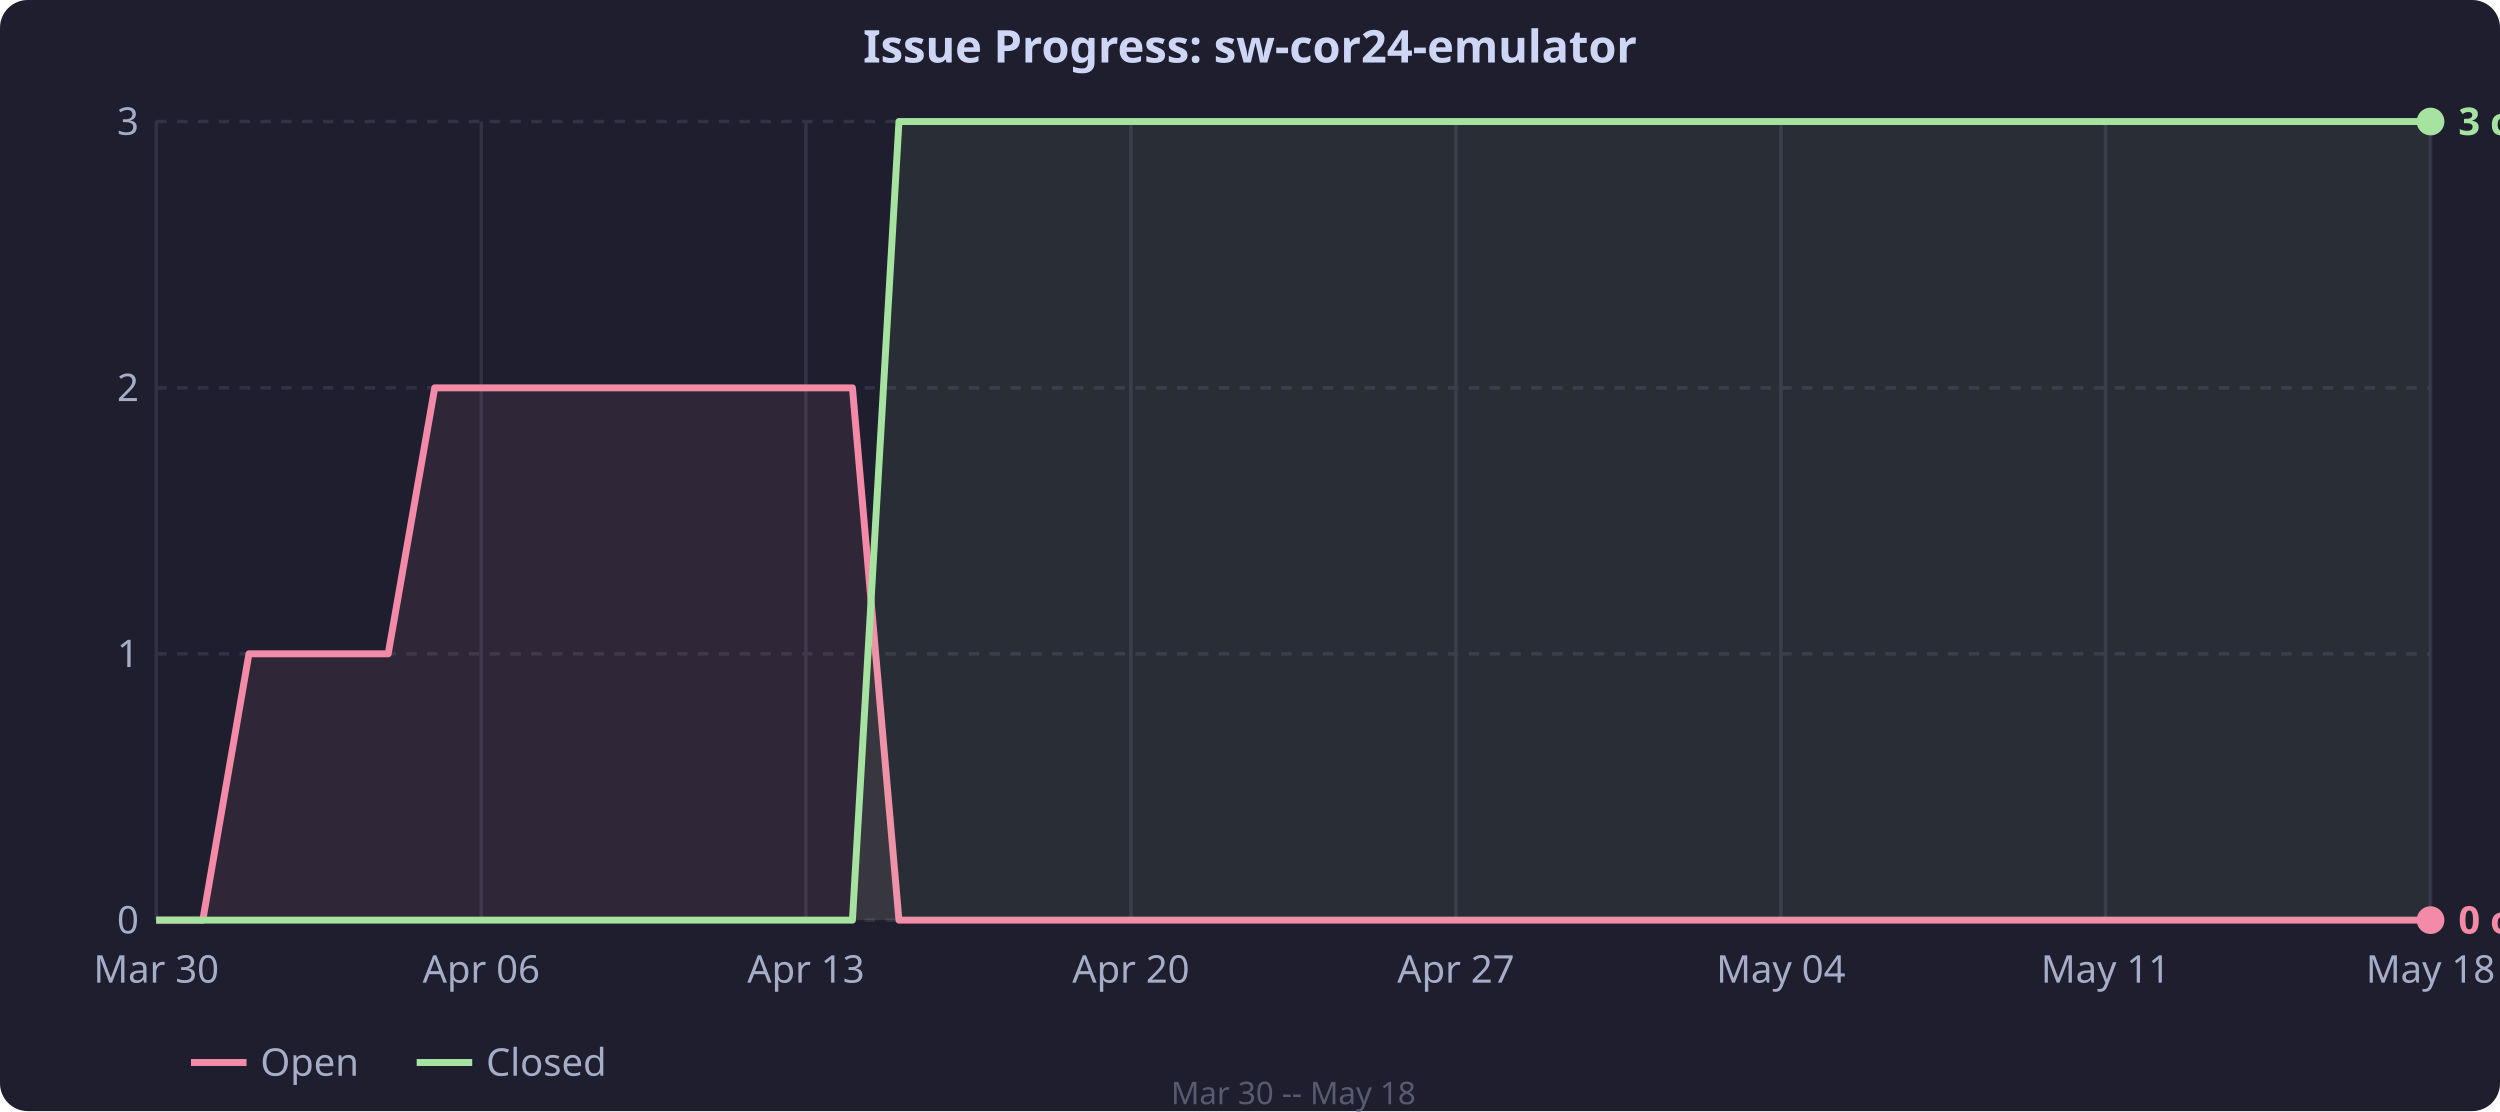
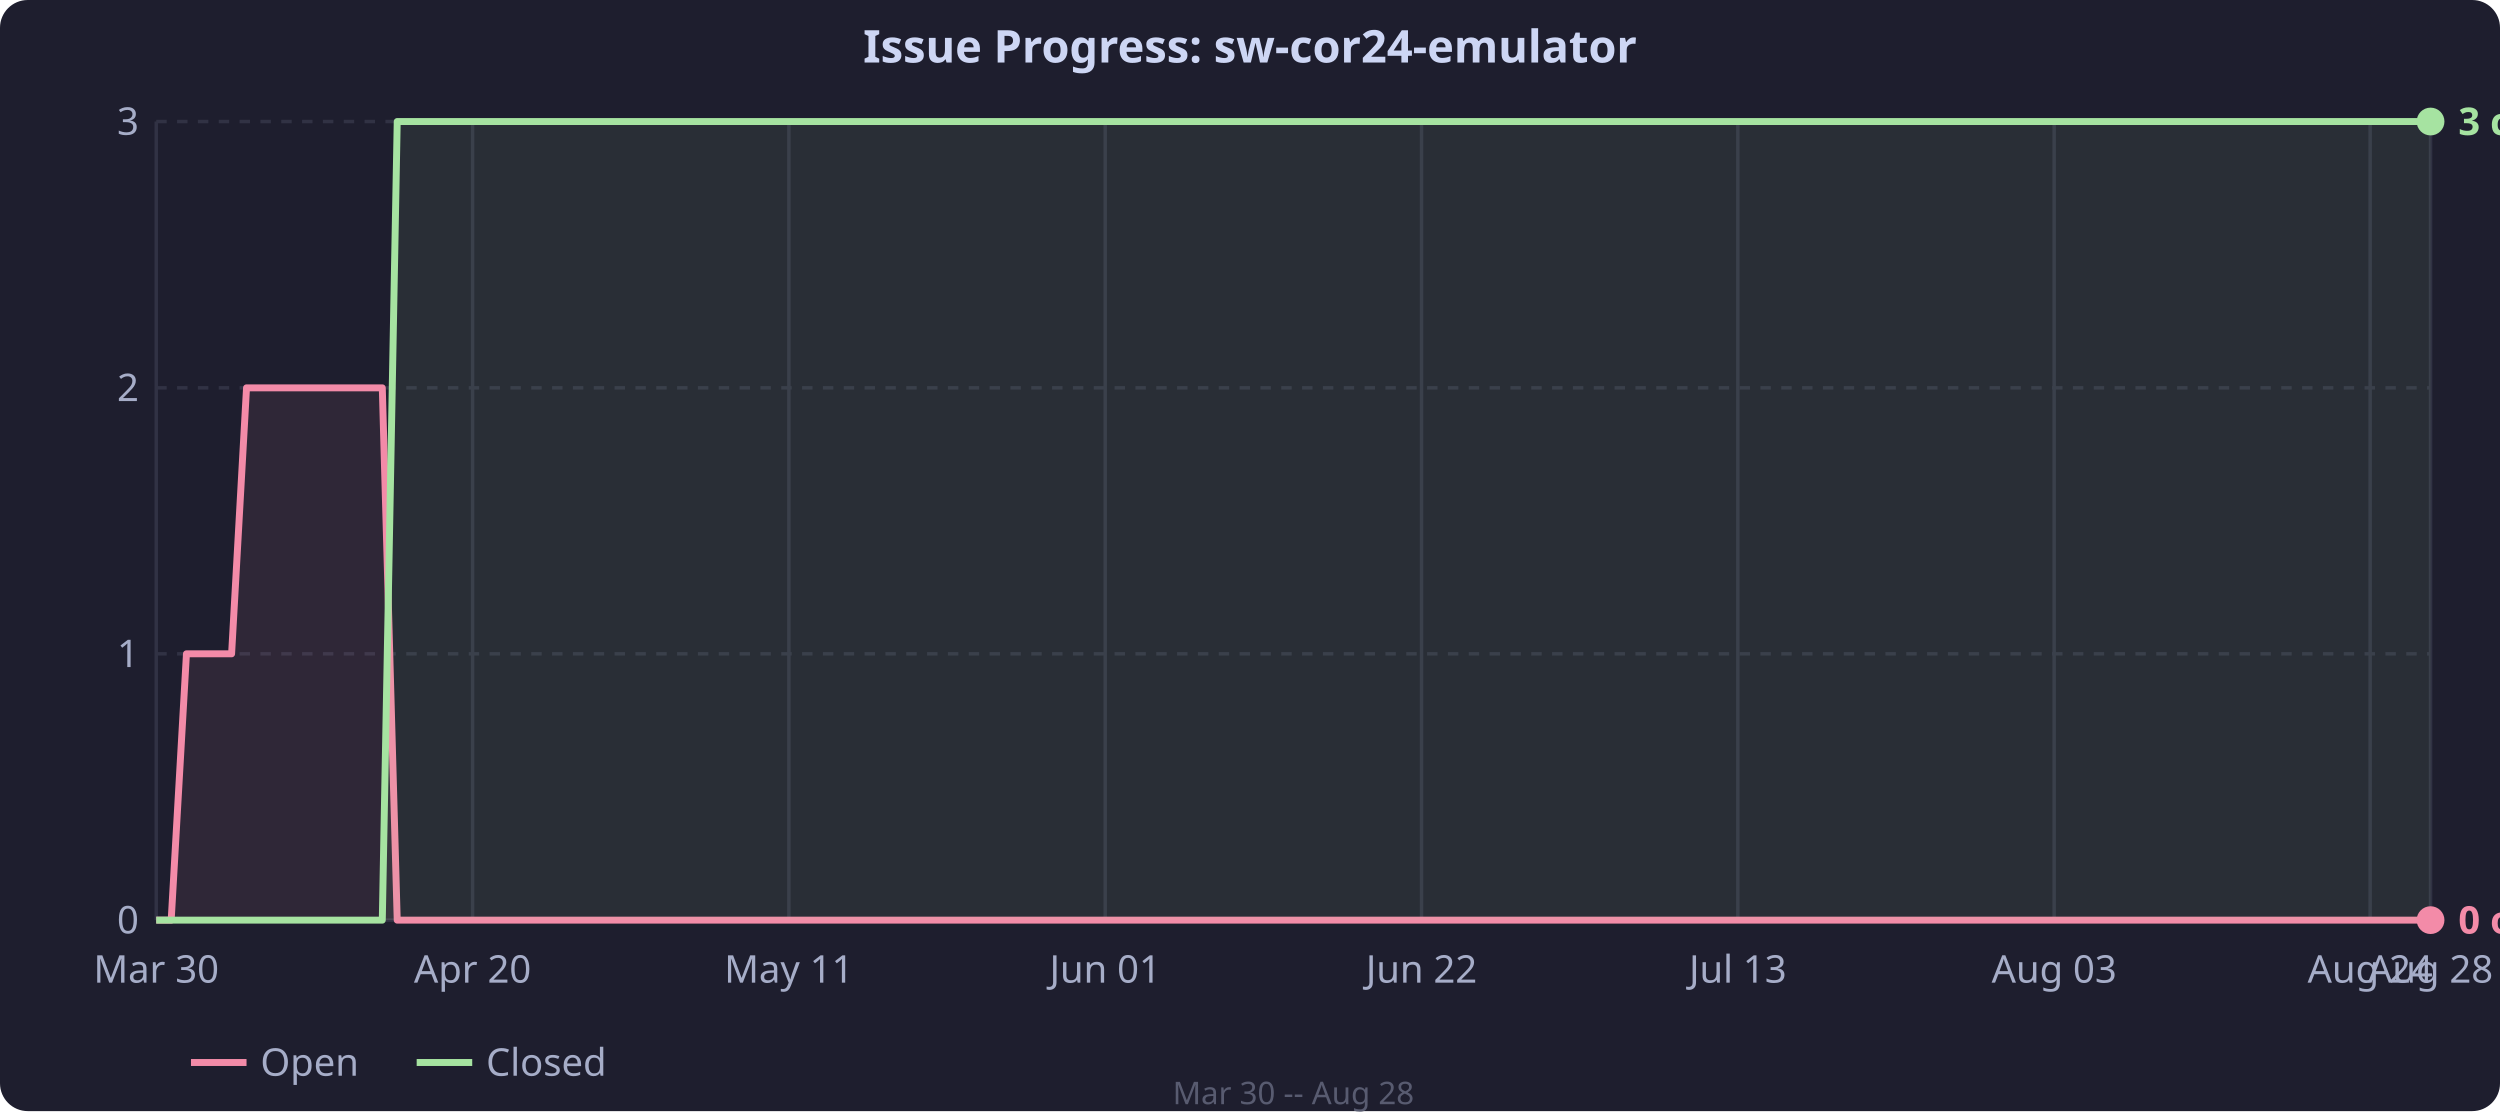
<svg xmlns="http://www.w3.org/2000/svg" viewBox="0 0 720 320" style="font-family: system-ui, sans-serif; font-size: 11px; color: #cdd6f4;">
  <rect width="720" height="320" fill="#1e1e2e" rx="8" />
  <line x1="45" y1="265.0" x2="700" y2="265.0" stroke="#313244" stroke-dasharray="3,3" />
  <text x="40" y="265.0" fill="#a6adc8" text-anchor="end" dominant-baseline="middle">0</text>
  <line x1="45" y1="188.3" x2="700" y2="188.3" stroke="#313244" stroke-dasharray="3,3" />
  <text x="40" y="188.3" fill="#a6adc8" text-anchor="end" dominant-baseline="middle">1</text>
  <line x1="45" y1="111.7" x2="700" y2="111.7" stroke="#313244" stroke-dasharray="3,3" />
  <text x="40" y="111.7" fill="#a6adc8" text-anchor="end" dominant-baseline="middle">2</text>
  <line x1="45" y1="35.0" x2="700" y2="35.0" stroke="#313244" stroke-dasharray="3,3" />
  <text x="40" y="35.0" fill="#a6adc8" text-anchor="end" dominant-baseline="middle">3</text>
  <text x="45.0" y="283" fill="#a6adc8" text-anchor="middle">Mar 30</text>
  <line x1="45.0" y1="35" x2="45.0" y2="265" stroke="#313244" />
-   <text x="138.6" y="283" fill="#a6adc8" text-anchor="middle">Apr 06</text>
-   <line x1="138.6" y1="35" x2="138.6" y2="265" stroke="#313244" />
-   <text x="232.1" y="283" fill="#a6adc8" text-anchor="middle">Apr 13</text>
-   <line x1="232.1" y1="35" x2="232.1" y2="265" stroke="#313244" />
-   <text x="325.7" y="283" fill="#a6adc8" text-anchor="middle">Apr 20</text>
-   <line x1="325.7" y1="35" x2="325.7" y2="265" stroke="#313244" />
-   <text x="419.3" y="283" fill="#a6adc8" text-anchor="middle">Apr 27</text>
-   <line x1="419.3" y1="35" x2="419.3" y2="265" stroke="#313244" />
-   <text x="512.9" y="283" fill="#a6adc8" text-anchor="middle">May 04</text>
-   <line x1="512.9" y1="35" x2="512.9" y2="265" stroke="#313244" />
-   <text x="606.4" y="283" fill="#a6adc8" text-anchor="middle">May 11</text>
-   <line x1="606.4" y1="35" x2="606.4" y2="265" stroke="#313244" />
-   <text x="700.0" y="283" fill="#a6adc8" text-anchor="middle">May 18</text>
+   <text x="136.1" y="283" fill="#a6adc8" text-anchor="middle">Apr 20</text>
+   <line x1="136.1" y1="35" x2="136.1" y2="265" stroke="#313244" />
+   <text x="227.2" y="283" fill="#a6adc8" text-anchor="middle">May 11</text>
+   <line x1="227.2" y1="35" x2="227.2" y2="265" stroke="#313244" />
+   <text x="318.3" y="283" fill="#a6adc8" text-anchor="middle">Jun 01</text>
+   <line x1="318.3" y1="35" x2="318.3" y2="265" stroke="#313244" />
+   <text x="409.4" y="283" fill="#a6adc8" text-anchor="middle">Jun 22</text>
+   <line x1="409.4" y1="35" x2="409.4" y2="265" stroke="#313244" />
+   <text x="500.5" y="283" fill="#a6adc8" text-anchor="middle">Jul 13</text>
+   <line x1="500.5" y1="35" x2="500.5" y2="265" stroke="#313244" />
+   <text x="591.6" y="283" fill="#a6adc8" text-anchor="middle">Aug 03</text>
+   <line x1="591.6" y1="35" x2="591.6" y2="265" stroke="#313244" />
+   <text x="682.6" y="283" fill="#a6adc8" text-anchor="middle">Aug 24</text>
+   <line x1="682.6" y1="35" x2="682.6" y2="265" stroke="#313244" />
+   <text x="700.0" y="283" fill="#a6adc8" text-anchor="middle">Aug 28</text>
  <line x1="700.0" y1="35" x2="700.0" y2="265" stroke="#313244" />
-   <polygon fill="rgba(243,139,168,0.08)" points="45.0,265.0 58.4,265.0 71.7,188.3 85.1,188.3 98.5,188.3 111.8,188.3 125.2,111.7 138.6,111.7 151.9,111.7 165.3,111.7 178.7,111.7 192.0,111.7 205.4,111.7 218.8,111.7 232.1,111.7 245.5,111.7 258.9,265.0 272.2,265.0 285.6,265.0 299.0,265.0 312.3,265.0 325.7,265.0 339.1,265.0 352.4,265.0 365.8,265.0 379.2,265.0 392.6,265.0 405.9,265.0 419.3,265.0 432.7,265.0 446.0,265.0 459.4,265.0 472.8,265.0 486.1,265.0 499.5,265.0 512.9,265.0 526.2,265.0 539.6,265.0 553.0,265.0 566.3,265.0 579.7,265.0 593.1,265.0 606.4,265.0 619.8,265.0 633.2,265.0 646.5,265.0 659.9,265.0 673.3,265.0 686.6,265.0 700.0,265.0 700.0,265.0 45.0,265.0" />
-   <polyline fill="none" stroke="#f38ba8" stroke-width="2" stroke-linejoin="round" points="45.0,265.0 58.4,265.0 71.7,188.3 85.1,188.3 98.5,188.3 111.8,188.3 125.2,111.7 138.6,111.7 151.9,111.7 165.3,111.7 178.7,111.7 192.0,111.7 205.4,111.7 218.8,111.7 232.1,111.7 245.5,111.7 258.9,265.0 272.2,265.0 285.6,265.0 299.0,265.0 312.3,265.0 325.7,265.0 339.1,265.0 352.4,265.0 365.8,265.0 379.2,265.0 392.6,265.0 405.9,265.0 419.3,265.0 432.7,265.0 446.0,265.0 459.4,265.0 472.8,265.0 486.1,265.0 499.5,265.0 512.9,265.0 526.2,265.0 539.6,265.0 553.0,265.0 566.3,265.0 579.7,265.0 593.1,265.0 606.4,265.0 619.8,265.0 633.2,265.0 646.5,265.0 659.9,265.0 673.3,265.0 686.6,265.0 700.0,265.0" />
-   <polygon fill="rgba(166,227,161,0.08)" points="45.0,265.0 58.4,265.0 71.7,265.0 85.1,265.0 98.5,265.0 111.8,265.0 125.2,265.0 138.6,265.0 151.9,265.0 165.3,265.0 178.7,265.0 192.0,265.0 205.4,265.0 218.8,265.0 232.1,265.0 245.5,265.0 258.9,35.0 272.2,35.0 285.6,35.0 299.0,35.0 312.3,35.0 325.7,35.0 339.1,35.0 352.4,35.0 365.8,35.0 379.2,35.0 392.6,35.0 405.9,35.0 419.3,35.0 432.7,35.0 446.0,35.0 459.4,35.0 472.8,35.0 486.1,35.0 499.5,35.0 512.9,35.0 526.2,35.0 539.6,35.0 553.0,35.0 566.3,35.0 579.7,35.0 593.1,35.0 606.4,35.0 619.8,35.0 633.2,35.0 646.5,35.0 659.9,35.0 673.3,35.0 686.6,35.0 700.0,35.0 700.0,265.0 45.0,265.0" />
-   <polyline fill="none" stroke="#a6e3a1" stroke-width="2" stroke-linejoin="round" points="45.0,265.0 58.4,265.0 71.7,265.0 85.1,265.0 98.5,265.0 111.8,265.0 125.2,265.0 138.6,265.0 151.9,265.0 165.3,265.0 178.7,265.0 192.0,265.0 205.4,265.0 218.8,265.0 232.1,265.0 245.5,265.0 258.9,35.0 272.2,35.0 285.6,35.0 299.0,35.0 312.3,35.0 325.7,35.0 339.1,35.0 352.4,35.0 365.8,35.0 379.2,35.0 392.6,35.0 405.9,35.0 419.3,35.0 432.7,35.0 446.0,35.0 459.4,35.0 472.8,35.0 486.1,35.0 499.5,35.0 512.9,35.0 526.2,35.0 539.6,35.0 553.0,35.0 566.3,35.0 579.7,35.0 593.1,35.0 606.4,35.0 619.8,35.0 633.2,35.0 646.5,35.0 659.9,35.0 673.3,35.0 686.6,35.0 700.0,35.0" />
+   <polygon fill="rgba(243,139,168,0.08)" points="45.0,265.0 49.3,265.0 53.7,188.3 58.0,188.3 62.4,188.3 66.7,188.3 71.0,111.7 75.4,111.7 79.7,111.7 84.0,111.7 88.4,111.7 92.7,111.7 97.1,111.7 101.4,111.7 105.7,111.7 110.1,111.7 114.4,265.0 118.7,265.0 123.1,265.0 127.4,265.0 131.8,265.0 136.1,265.0 140.4,265.0 144.8,265.0 149.1,265.0 153.4,265.0 157.8,265.0 162.1,265.0 166.5,265.0 170.8,265.0 175.1,265.0 179.5,265.0 183.8,265.0 188.1,265.0 192.5,265.0 196.8,265.0 201.2,265.0 205.5,265.0 209.8,265.0 214.2,265.0 218.5,265.0 222.8,265.0 227.2,265.0 231.5,265.0 235.9,265.0 240.2,265.0 244.5,265.0 248.9,265.0 253.2,265.0 257.5,265.0 261.9,265.0 266.2,265.0 270.6,265.0 274.9,265.0 279.2,265.0 283.6,265.0 287.9,265.0 292.3,265.0 296.6,265.0 300.9,265.0 305.3,265.0 309.6,265.0 313.9,265.0 318.3,265.0 322.6,265.0 327.0,265.0 331.3,265.0 335.6,265.0 340.0,265.0 344.3,265.0 348.6,265.0 353.0,265.0 357.3,265.0 361.7,265.0 366.0,265.0 370.3,265.0 374.7,265.0 379.0,265.0 383.3,265.0 387.7,265.0 392.0,265.0 396.4,265.0 400.7,265.0 405.0,265.0 409.4,265.0 413.7,265.0 418.0,265.0 422.4,265.0 426.7,265.0 431.1,265.0 435.4,265.0 439.7,265.0 444.1,265.0 448.4,265.0 452.7,265.0 457.1,265.0 461.4,265.0 465.8,265.0 470.1,265.0 474.4,265.0 478.8,265.0 483.1,265.0 487.5,265.0 491.8,265.0 496.1,265.0 500.5,265.0 504.8,265.0 509.1,265.0 513.5,265.0 517.8,265.0 522.2,265.0 526.5,265.0 530.8,265.0 535.2,265.0 539.5,265.0 543.8,265.0 548.2,265.0 552.5,265.0 556.9,265.0 561.2,265.0 565.5,265.0 569.9,265.0 574.2,265.0 578.5,265.0 582.9,265.0 587.2,265.0 591.6,265.0 595.9,265.0 600.2,265.0 604.6,265.0 608.9,265.0 613.2,265.0 617.6,265.0 621.9,265.0 626.3,265.0 630.6,265.0 634.9,265.0 639.3,265.0 643.6,265.0 647.9,265.0 652.3,265.0 656.6,265.0 661.0,265.0 665.3,265.0 669.6,265.0 674.0,265.0 678.3,265.0 682.6,265.0 687.0,265.0 691.3,265.0 695.7,265.0 700.0,265.0 700.0,265.0 45.0,265.0" />
+   <polyline fill="none" stroke="#f38ba8" stroke-width="2" stroke-linejoin="round" points="45.0,265.0 49.3,265.0 53.7,188.3 58.0,188.3 62.4,188.3 66.7,188.3 71.0,111.7 75.4,111.7 79.7,111.7 84.0,111.7 88.4,111.7 92.7,111.7 97.1,111.7 101.4,111.7 105.7,111.7 110.1,111.7 114.4,265.0 118.7,265.0 123.1,265.0 127.4,265.0 131.8,265.0 136.1,265.0 140.4,265.0 144.8,265.0 149.1,265.0 153.4,265.0 157.8,265.0 162.1,265.0 166.5,265.0 170.8,265.0 175.1,265.0 179.5,265.0 183.8,265.0 188.1,265.0 192.5,265.0 196.8,265.0 201.2,265.0 205.5,265.0 209.8,265.0 214.2,265.0 218.5,265.0 222.8,265.0 227.2,265.0 231.5,265.0 235.9,265.0 240.2,265.0 244.5,265.0 248.9,265.0 253.2,265.0 257.5,265.0 261.9,265.0 266.2,265.0 270.6,265.0 274.9,265.0 279.2,265.0 283.6,265.0 287.9,265.0 292.3,265.0 296.6,265.0 300.9,265.0 305.3,265.0 309.6,265.0 313.9,265.0 318.3,265.0 322.6,265.0 327.0,265.0 331.3,265.0 335.6,265.0 340.0,265.0 344.3,265.0 348.6,265.0 353.0,265.0 357.3,265.0 361.7,265.0 366.0,265.0 370.3,265.0 374.7,265.0 379.0,265.0 383.3,265.0 387.7,265.0 392.0,265.0 396.4,265.0 400.7,265.0 405.0,265.0 409.4,265.0 413.7,265.0 418.0,265.0 422.4,265.0 426.7,265.0 431.1,265.0 435.4,265.0 439.7,265.0 444.1,265.0 448.4,265.0 452.7,265.0 457.1,265.0 461.4,265.0 465.8,265.0 470.1,265.0 474.4,265.0 478.8,265.0 483.1,265.0 487.5,265.0 491.8,265.0 496.1,265.0 500.5,265.0 504.8,265.0 509.1,265.0 513.5,265.0 517.8,265.0 522.2,265.0 526.5,265.0 530.8,265.0 535.2,265.0 539.5,265.0 543.8,265.0 548.2,265.0 552.5,265.0 556.9,265.0 561.2,265.0 565.5,265.0 569.9,265.0 574.2,265.0 578.5,265.0 582.9,265.0 587.2,265.0 591.6,265.0 595.9,265.0 600.2,265.0 604.6,265.0 608.9,265.0 613.2,265.0 617.6,265.0 621.9,265.0 626.3,265.0 630.6,265.0 634.9,265.0 639.3,265.0 643.6,265.0 647.9,265.0 652.3,265.0 656.6,265.0 661.0,265.0 665.3,265.0 669.6,265.0 674.0,265.0 678.3,265.0 682.6,265.0 687.0,265.0 691.3,265.0 695.7,265.0 700.0,265.0" />
+   <polygon fill="rgba(166,227,161,0.08)" points="45.0,265.0 49.3,265.0 53.7,265.0 58.0,265.0 62.4,265.0 66.7,265.0 71.0,265.0 75.4,265.0 79.7,265.0 84.0,265.0 88.4,265.0 92.7,265.0 97.1,265.0 101.4,265.0 105.7,265.0 110.1,265.0 114.4,35.0 118.7,35.0 123.1,35.0 127.4,35.0 131.8,35.0 136.1,35.0 140.4,35.0 144.8,35.0 149.1,35.0 153.4,35.0 157.8,35.0 162.1,35.0 166.5,35.0 170.8,35.0 175.1,35.0 179.5,35.0 183.8,35.0 188.1,35.0 192.5,35.0 196.8,35.0 201.2,35.0 205.5,35.0 209.8,35.0 214.2,35.0 218.5,35.0 222.8,35.0 227.2,35.0 231.5,35.0 235.9,35.0 240.2,35.0 244.5,35.0 248.9,35.0 253.2,35.0 257.5,35.0 261.9,35.0 266.2,35.0 270.6,35.0 274.9,35.0 279.2,35.0 283.6,35.0 287.9,35.0 292.3,35.0 296.6,35.0 300.9,35.0 305.3,35.0 309.6,35.0 313.9,35.0 318.3,35.0 322.6,35.0 327.0,35.0 331.3,35.0 335.6,35.0 340.0,35.0 344.3,35.0 348.6,35.0 353.0,35.0 357.3,35.0 361.7,35.0 366.0,35.0 370.3,35.0 374.7,35.0 379.0,35.0 383.3,35.0 387.7,35.0 392.0,35.0 396.4,35.0 400.7,35.0 405.0,35.0 409.4,35.0 413.7,35.0 418.0,35.0 422.4,35.0 426.7,35.0 431.1,35.0 435.4,35.0 439.7,35.0 444.1,35.0 448.4,35.0 452.7,35.0 457.1,35.0 461.4,35.0 465.8,35.0 470.1,35.0 474.4,35.0 478.8,35.0 483.1,35.0 487.5,35.0 491.8,35.0 496.1,35.0 500.5,35.0 504.8,35.0 509.1,35.0 513.5,35.0 517.8,35.0 522.2,35.0 526.5,35.0 530.8,35.0 535.2,35.0 539.5,35.0 543.8,35.0 548.2,35.0 552.5,35.0 556.9,35.0 561.2,35.0 565.5,35.0 569.9,35.0 574.2,35.0 578.5,35.0 582.9,35.0 587.2,35.0 591.6,35.0 595.9,35.0 600.2,35.0 604.6,35.0 608.9,35.0 613.2,35.0 617.6,35.0 621.9,35.0 626.3,35.0 630.6,35.0 634.9,35.0 639.3,35.0 643.6,35.0 647.9,35.0 652.3,35.0 656.6,35.0 661.0,35.0 665.3,35.0 669.6,35.0 674.0,35.0 678.3,35.0 682.6,35.0 687.0,35.0 691.3,35.0 695.7,35.0 700.0,35.0 700.0,265.0 45.0,265.0" />
+   <polyline fill="none" stroke="#a6e3a1" stroke-width="2" stroke-linejoin="round" points="45.0,265.0 49.3,265.0 53.7,265.0 58.0,265.0 62.4,265.0 66.7,265.0 71.0,265.0 75.4,265.0 79.7,265.0 84.0,265.0 88.4,265.0 92.7,265.0 97.1,265.0 101.4,265.0 105.7,265.0 110.1,265.0 114.4,35.0 118.7,35.0 123.1,35.0 127.4,35.0 131.8,35.0 136.1,35.0 140.4,35.0 144.8,35.0 149.1,35.0 153.4,35.0 157.8,35.0 162.1,35.0 166.5,35.0 170.8,35.0 175.1,35.0 179.5,35.0 183.8,35.0 188.1,35.0 192.5,35.0 196.8,35.0 201.2,35.0 205.5,35.0 209.8,35.0 214.2,35.0 218.5,35.0 222.8,35.0 227.2,35.0 231.5,35.0 235.9,35.0 240.2,35.0 244.5,35.0 248.9,35.0 253.2,35.0 257.5,35.0 261.9,35.0 266.2,35.0 270.6,35.0 274.9,35.0 279.2,35.0 283.6,35.0 287.9,35.0 292.3,35.0 296.6,35.0 300.9,35.0 305.3,35.0 309.6,35.0 313.9,35.0 318.3,35.0 322.6,35.0 327.0,35.0 331.3,35.0 335.6,35.0 340.0,35.0 344.3,35.0 348.6,35.0 353.0,35.0 357.3,35.0 361.7,35.0 366.0,35.0 370.3,35.0 374.7,35.0 379.0,35.0 383.3,35.0 387.7,35.0 392.0,35.0 396.4,35.0 400.7,35.0 405.0,35.0 409.4,35.0 413.7,35.0 418.0,35.0 422.4,35.0 426.7,35.0 431.1,35.0 435.4,35.0 439.7,35.0 444.1,35.0 448.4,35.0 452.7,35.0 457.1,35.0 461.4,35.0 465.8,35.0 470.1,35.0 474.4,35.0 478.8,35.0 483.1,35.0 487.5,35.0 491.8,35.0 496.1,35.0 500.5,35.0 504.8,35.0 509.1,35.0 513.5,35.0 517.8,35.0 522.2,35.0 526.5,35.0 530.8,35.0 535.2,35.0 539.5,35.0 543.8,35.0 548.2,35.0 552.5,35.0 556.9,35.0 561.2,35.0 565.5,35.0 569.9,35.0 574.2,35.0 578.5,35.0 582.9,35.0 587.2,35.0 591.6,35.0 595.9,35.0 600.2,35.0 604.6,35.0 608.9,35.0 613.2,35.0 617.6,35.0 621.9,35.0 626.3,35.0 630.6,35.0 634.9,35.0 639.3,35.0 643.6,35.0 647.9,35.0 652.3,35.0 656.6,35.0 661.0,35.0 665.3,35.0 669.6,35.0 674.0,35.0 678.3,35.0 682.6,35.0 687.0,35.0 691.3,35.0 695.7,35.0 700.0,35.0" />
  <circle cx="700.0" cy="265.0" r="4" fill="#f38ba8" />
  <circle cx="700.0" cy="35.0" r="4" fill="#a6e3a1" />
  <text x="708.0" y="265.0" fill="#f38ba8" text-anchor="start" dominant-baseline="middle" font-size="11px" font-weight="600">0 open</text>
  <text x="708.0" y="35.0" fill="#a6e3a1" text-anchor="start" dominant-baseline="middle" font-size="11px" font-weight="600">3 closed</text>
  <text x="360" y="18" fill="#cdd6f4" text-anchor="middle" font-size="13px" font-weight="600">Issue Progress: sw-cor24-emulator</text>
  <line x1="55" y1="306" x2="71" y2="306" stroke="#f38ba8" stroke-width="2" />
  <text x="75" y="306" fill="#a6adc8" dominant-baseline="middle">Open</text>
  <line x1="120" y1="306" x2="136" y2="306" stroke="#a6e3a1" stroke-width="2" />
  <text x="140" y="306" fill="#a6adc8" dominant-baseline="middle">Closed</text>
-   <text x="372.5" y="318" fill="#585b70" text-anchor="middle" font-size="9px">Mar 30 -- May 18</text>
+   <text x="372.5" y="318" fill="#585b70" text-anchor="middle" font-size="9px">Mar 30 -- Aug 28</text>
</svg>
